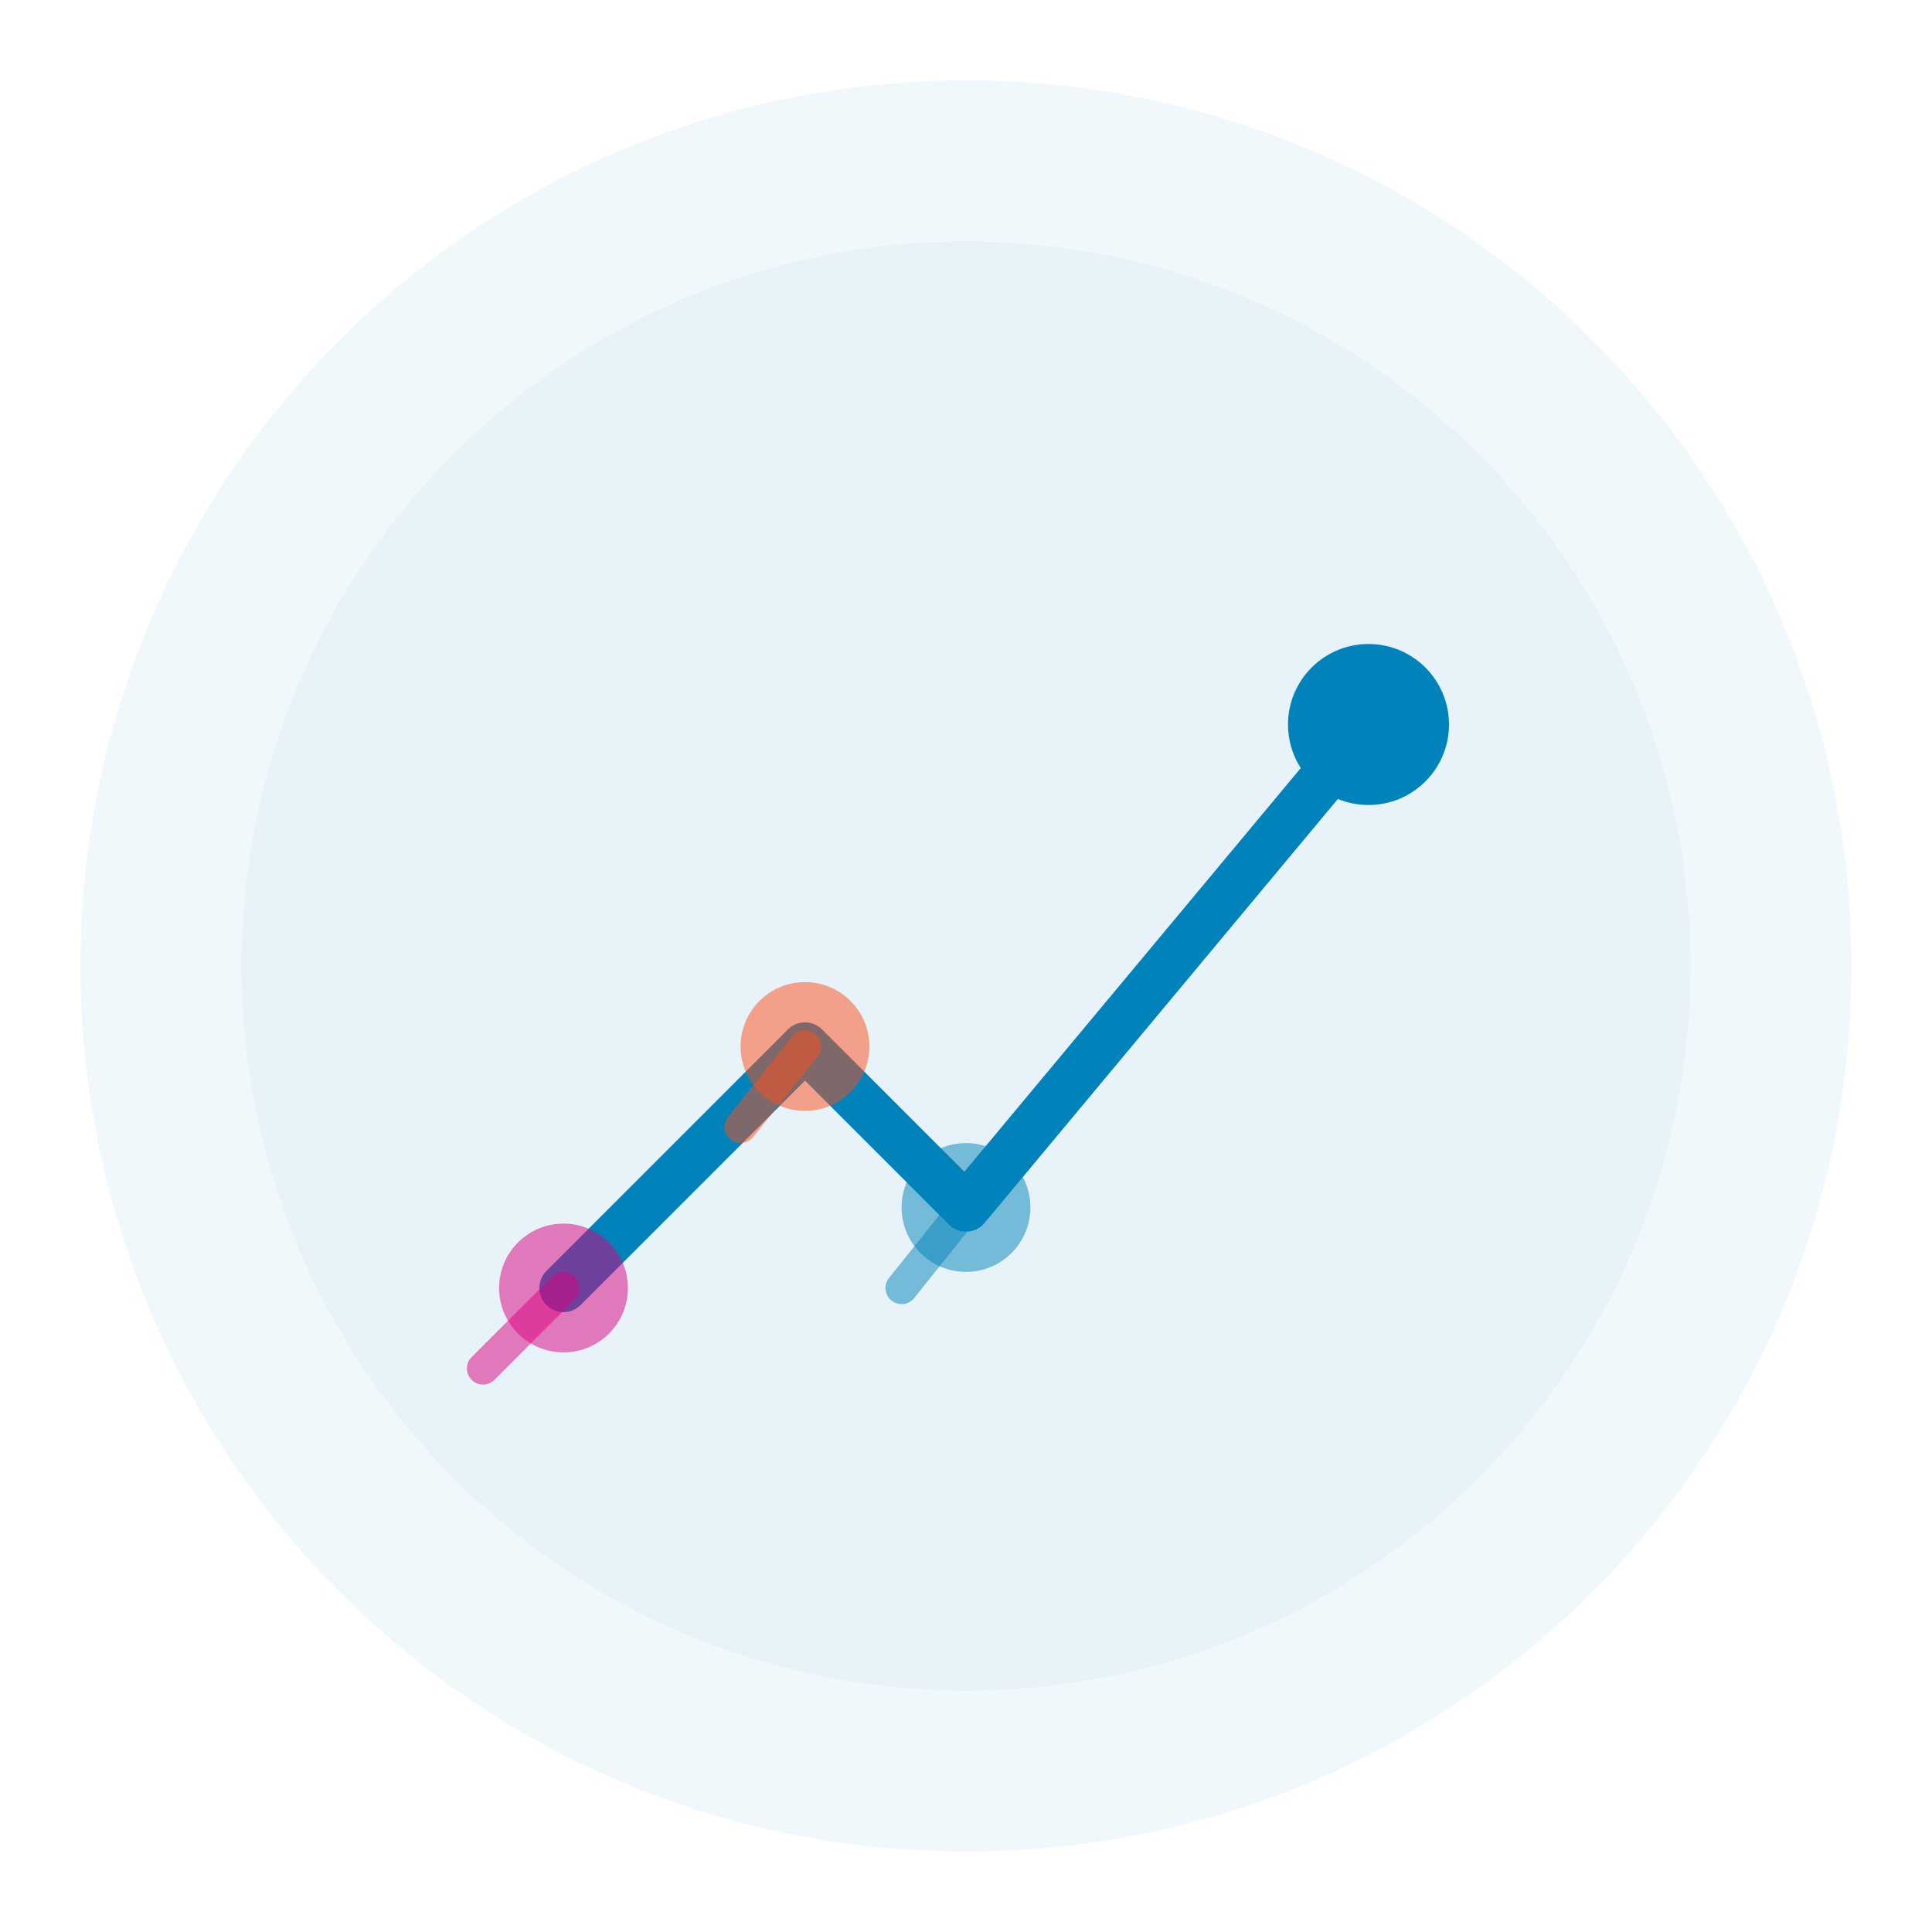
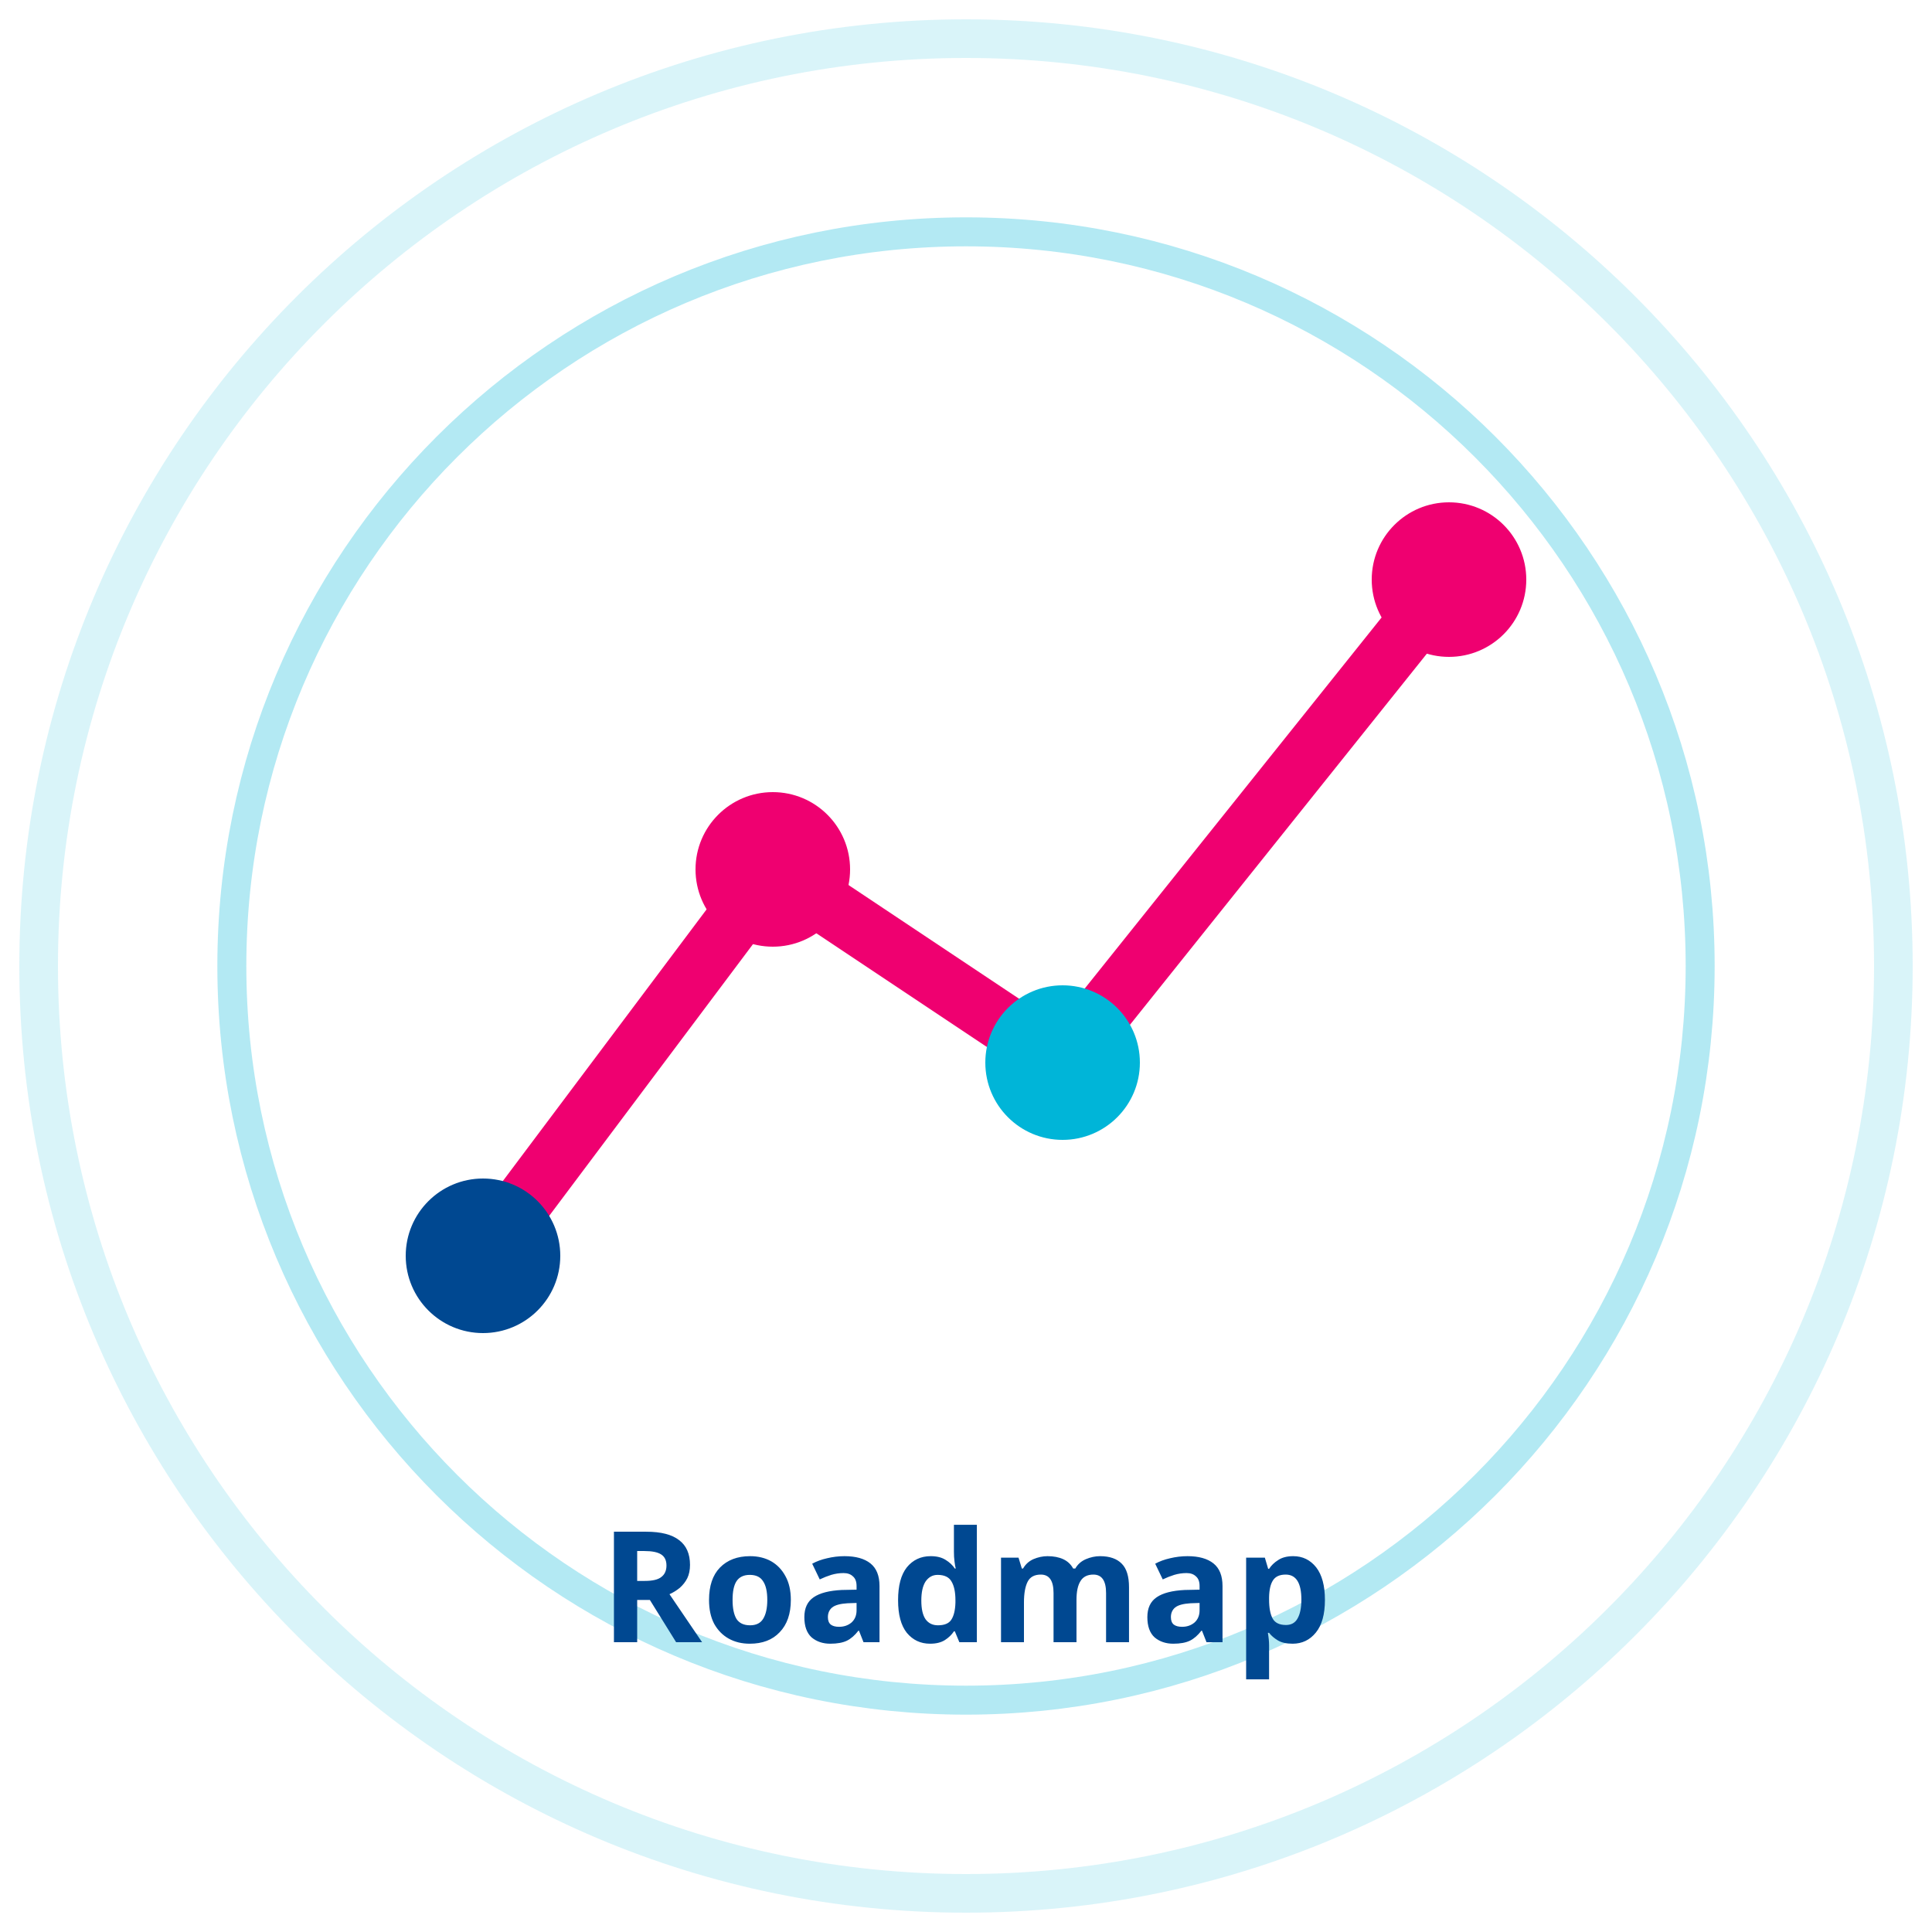
- <svg xmlns="http://www.w3.org/2000/svg" viewBox="0 0 120 120" fill="none">
-   <defs>
-     <linearGradient id="g1" x1="0%" y1="0%" x2="100%" y2="100%">
-       <stop offset="0%" stop-color="#0083ba" />
-       <stop offset="100%" stop-color="#004f90" />
-     </linearGradient>
-   </defs>
-   <circle cx="60" cy="60" r="55" fill="#0083ba" opacity="0.06" />
-   <circle cx="60" cy="60" r="45" fill="#0083ba" opacity="0.04" />
-   <path d="M35 80L50 65L60 75L85 45" stroke="#0083ba" stroke-width="3" stroke-linecap="round" stroke-linejoin="round" />
-   <circle cx="85" cy="45" r="5" fill="#0083ba" />
-   <circle cx="35" cy="80" r="4" fill="#da007e" opacity="0.5" />
-   <circle cx="50" cy="65" r="4" fill="#fe4e19" opacity="0.5" />
-   <circle cx="60" cy="75" r="4" fill="#0083ba" opacity="0.5" />
-   <path d="M30 85L35 80" stroke="#da007e" stroke-width="2" stroke-linecap="round" opacity="0.5" />
-   <path d="M46 70L50 65" stroke="#fe4e19" stroke-width="2" stroke-linecap="round" opacity="0.5" />
-   <path d="M56 80L60 75" stroke="#0083ba" stroke-width="2" stroke-linecap="round" opacity="0.5" />
+ <svg xmlns="http://www.w3.org/2000/svg" viewBox="0 0 100 100" width="100" height="100">
+   <circle cx="50" cy="50" r="48" fill="none" stroke="#00b5d8" stroke-width="2" opacity="0.15" />
+   <circle cx="50" cy="50" r="38" fill="none" stroke="#00b5d8" stroke-width="1.5" opacity="0.3" />
+   <polyline points="25,65 40,45 55,55 75,30" fill="none" stroke="#ef0070" stroke-width="3" stroke-linecap="round" stroke-linejoin="round" />
+   <circle cx="25" cy="65" r="4" fill="#004891" />
+   <circle cx="40" cy="45" r="4" fill="#ef0070" />
+   <circle cx="55" cy="55" r="4" fill="#00b5d8" />
+   <circle cx="75" cy="30" r="4" fill="#ef0070" />
+   <text x="50" y="85" text-anchor="middle" fill="#004891" font-size="8" font-family="sans-serif" font-weight="bold">Roadmap</text>
</svg>
